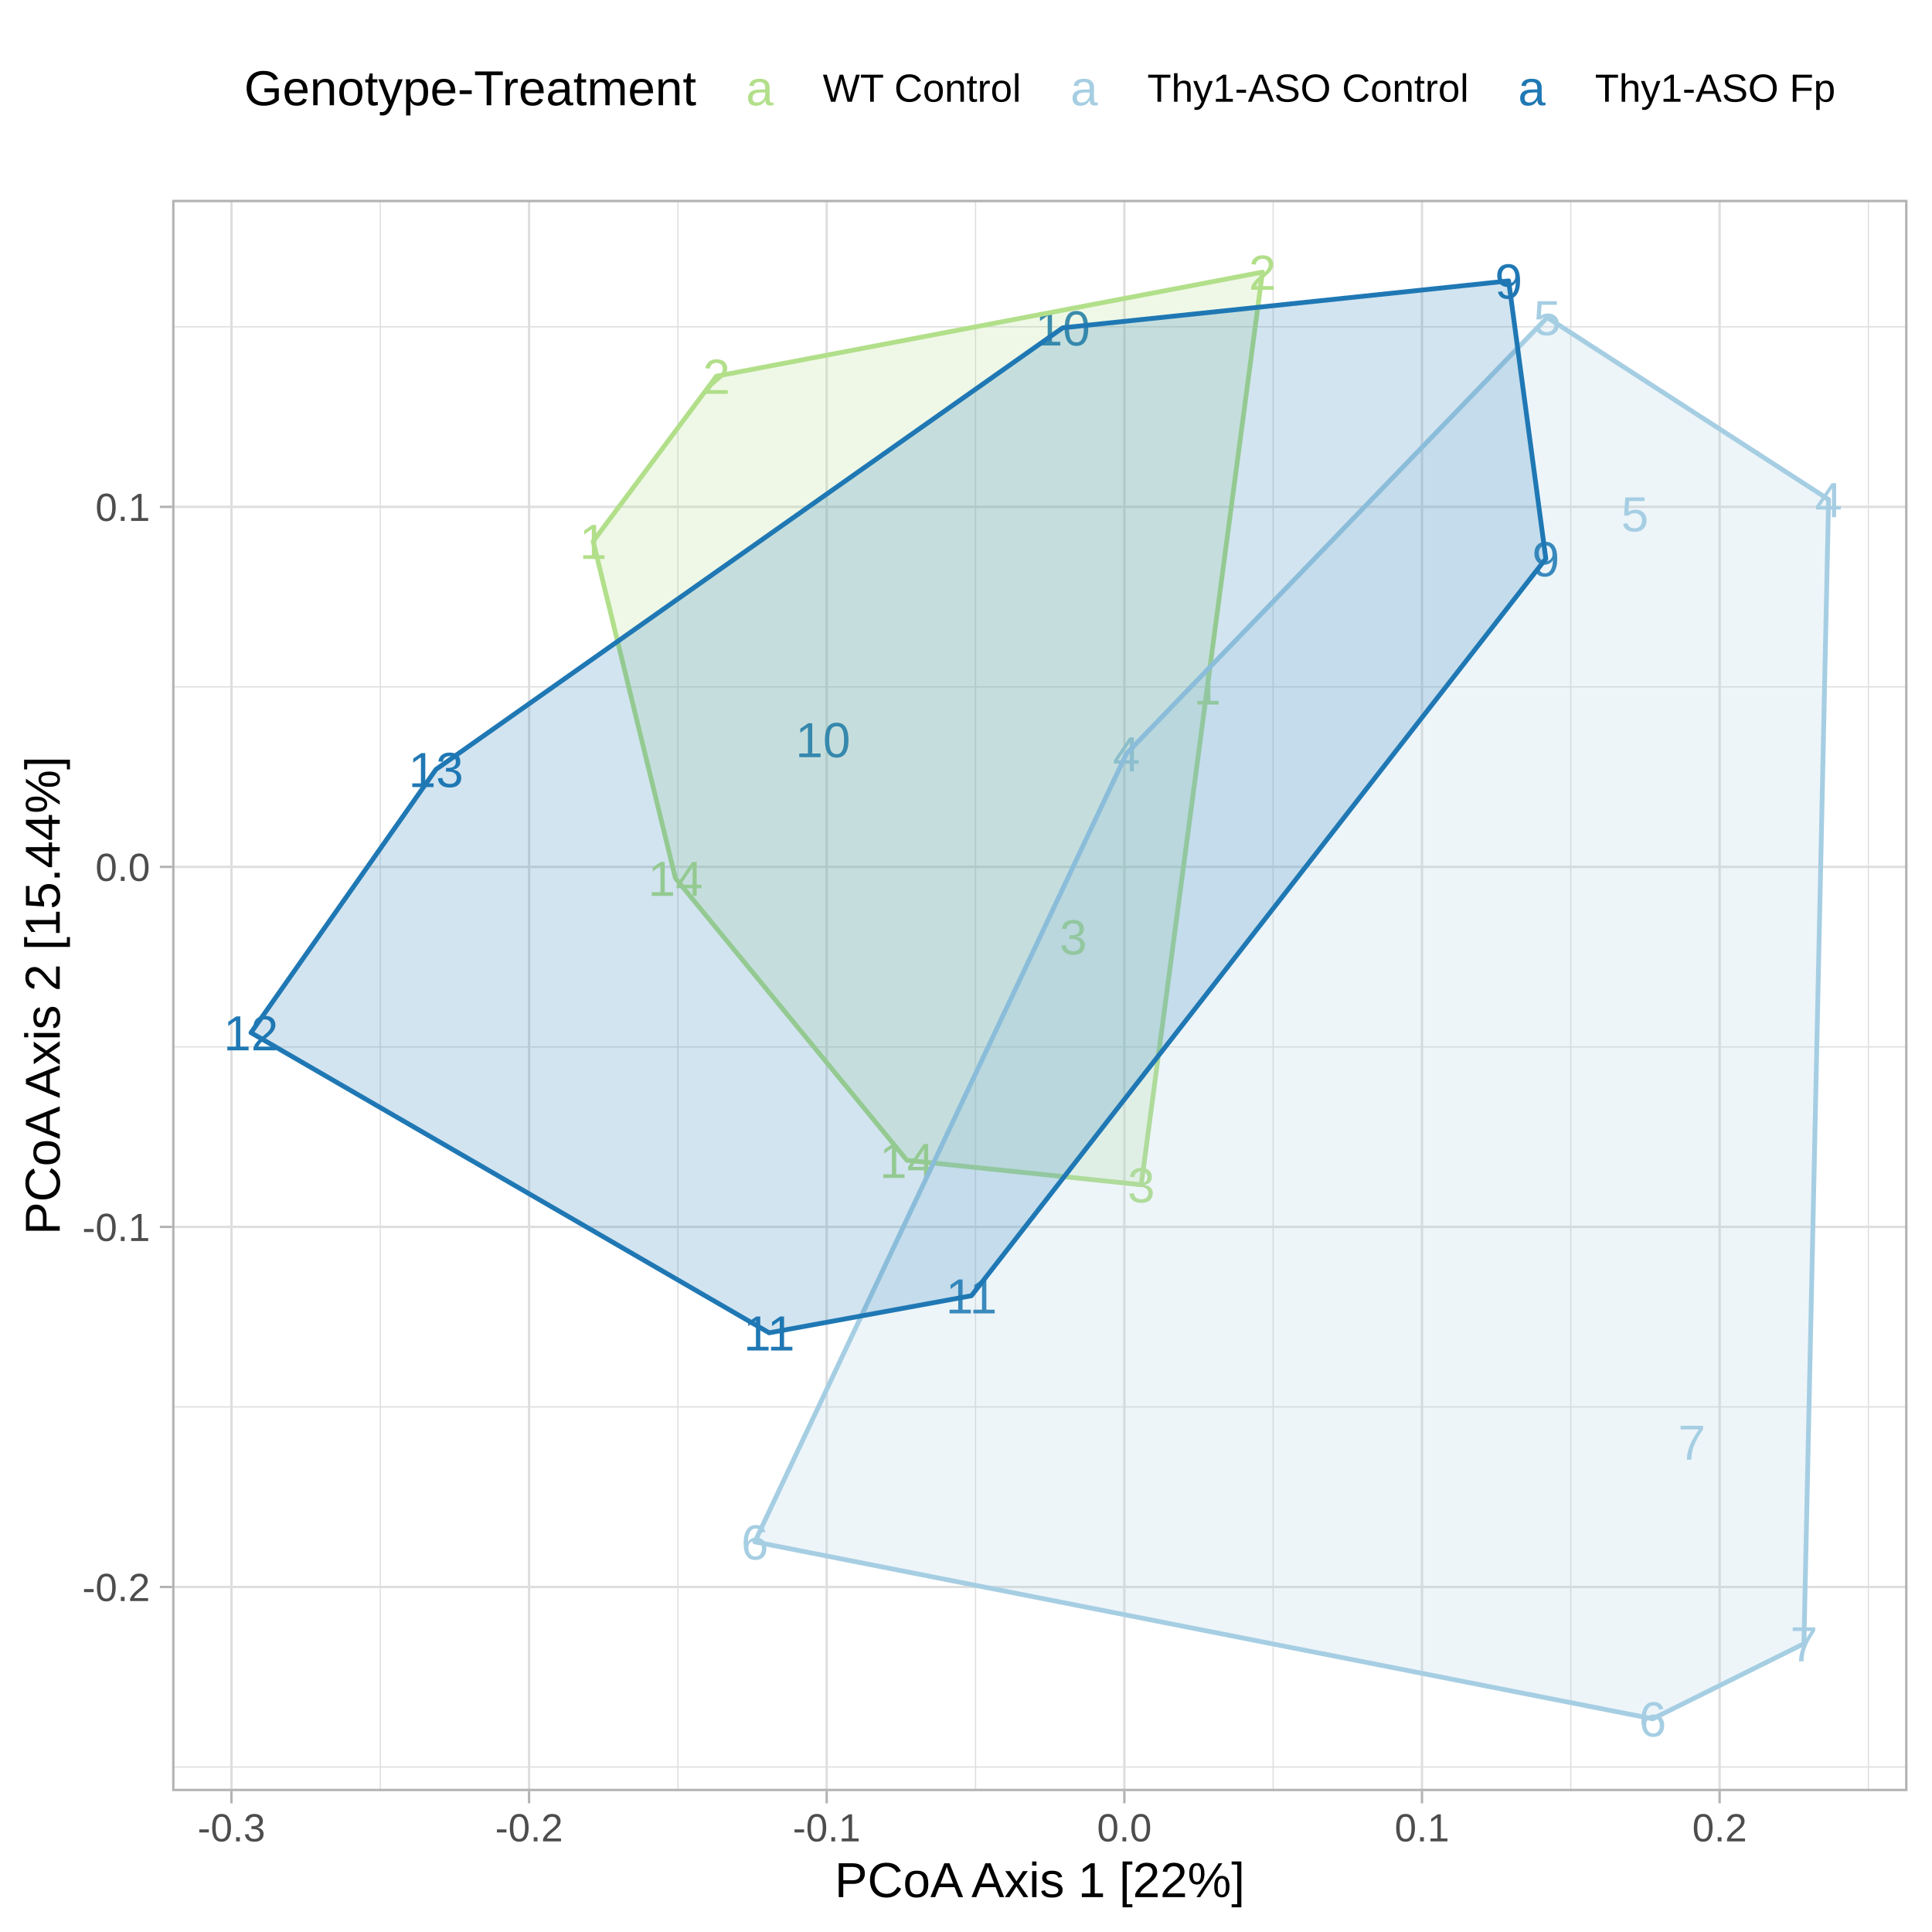
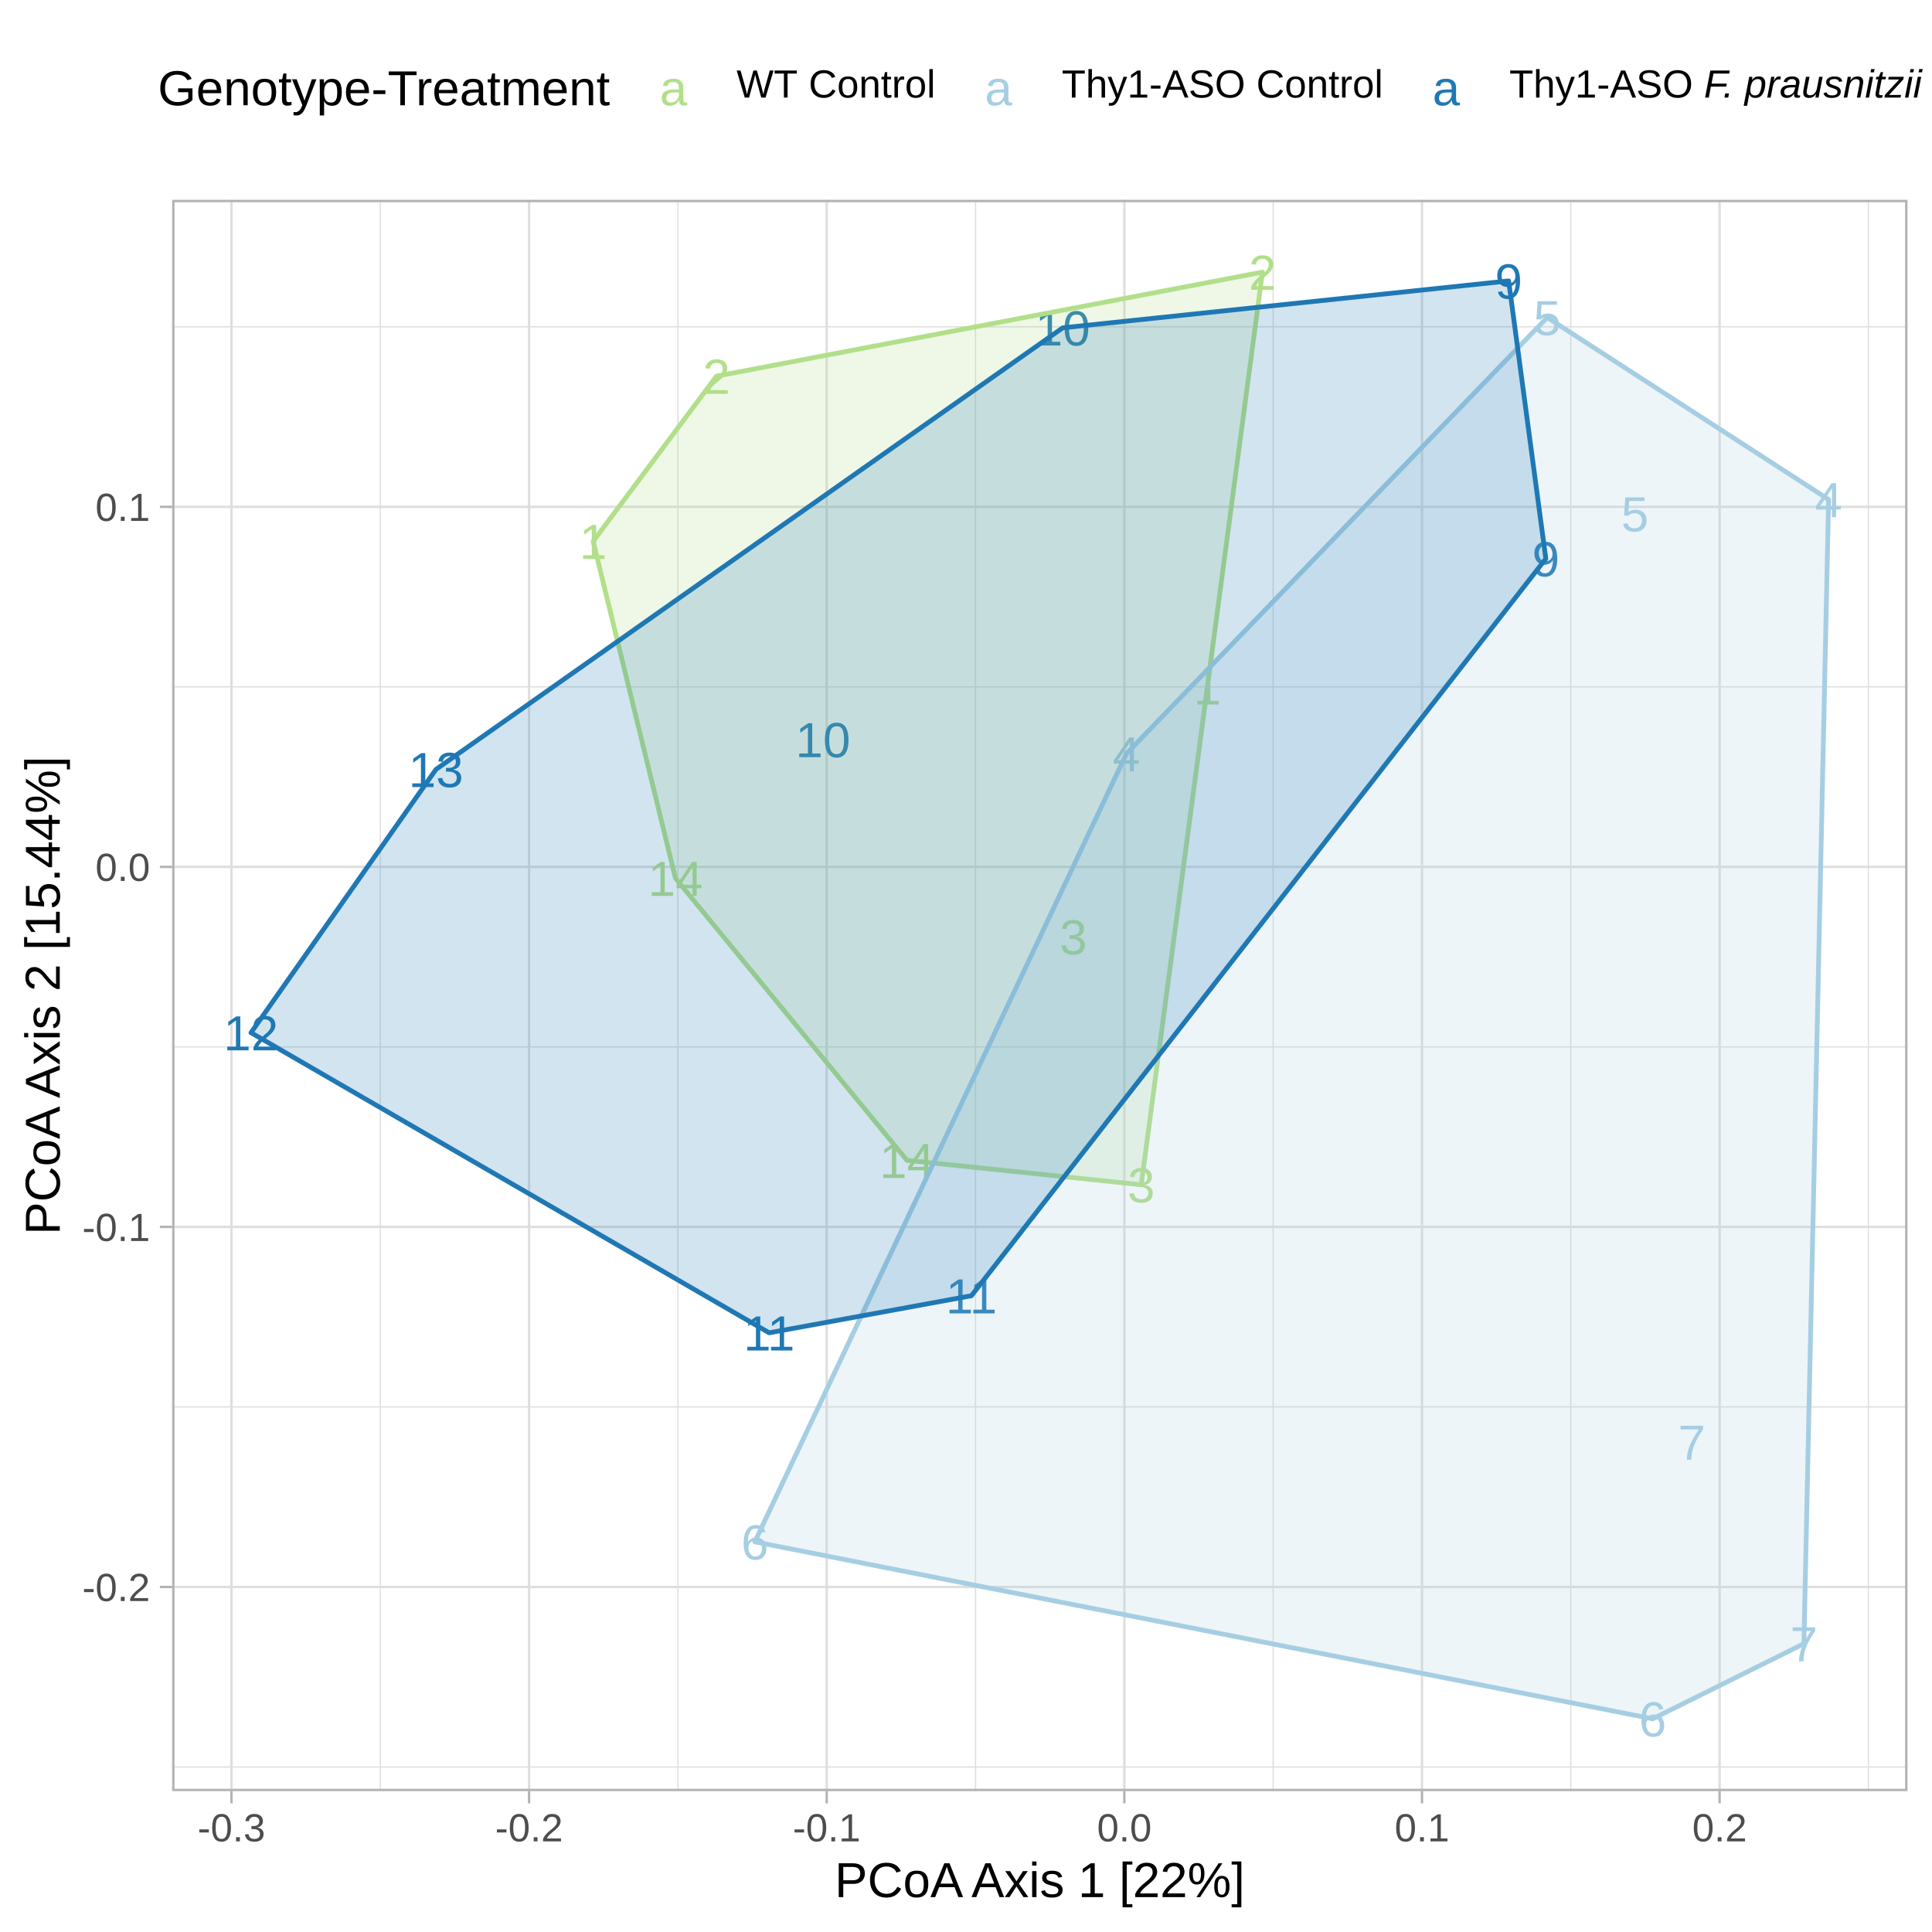
<svg xmlns="http://www.w3.org/2000/svg" width="432.00pt" height="432.00pt" viewBox="0 0 432.00 432.00">
  <g class="svglite">
    <defs>
      <style type="text/css">
    .svglite line, .svglite polyline, .svglite polygon, .svglite path, .svglite rect, .svglite circle {
      fill: none;
      stroke: #000000;
      stroke-linecap: round;
      stroke-linejoin: round;
      stroke-miterlimit: 10.00;
    }
    .svglite text {
      white-space: pre;
    }
    .svglite g.glyphgroup path {
      fill: inherit;
      stroke: none;
    }
  </style>
    </defs>
    <rect width="100%" height="100%" style="stroke: none; fill: #FFFFFF;" />
    <defs>
      <clipPath id="cpMC4wMHw0MzIuMDB8MC4wMHw0MzIuMDA=">
        <rect x="0.00" y="0.00" width="432.00" height="432.00" />
      </clipPath>
    </defs>
    <g clip-path="url(#cpMC4wMHw0MzIuMDB8MC4wMHw0MzIuMDA=)">
      <rect x="0" y="0.00" width="432.00" height="432.00" style="stroke-width: 1.07; stroke: #FFFFFF; fill: #FFFFFF;" />
    </g>
    <defs>
      <clipPath id="cpMzguNDl8NDI2LjUyfDQ0LjY4fDQwMC41MA==">
        <rect x="38.49" y="44.68" width="388.03" height="355.83" />
      </clipPath>
    </defs>
    <g clip-path="url(#cpMzguNDl8NDI2LjUyfDQ0LjY4fDQwMC41MA==)">
      <rect x="38.49" y="44.68" width="388.03" height="355.83" style="stroke-width: 1.07; stroke: none; fill: #FFFFFF;" />
      <polyline points="38.49,395.10 426.52,395.10 " style="stroke-width: 0.27; stroke: #DEDEDE; stroke-linecap: butt;" />
      <polyline points="38.49,314.59 426.52,314.59 " style="stroke-width: 0.27; stroke: #DEDEDE; stroke-linecap: butt;" />
      <polyline points="38.49,234.09 426.52,234.09 " style="stroke-width: 0.27; stroke: #DEDEDE; stroke-linecap: butt;" />
      <polyline points="38.49,153.58 426.52,153.58 " style="stroke-width: 0.27; stroke: #DEDEDE; stroke-linecap: butt;" />
      <polyline points="38.49,73.07 426.52,73.07 " style="stroke-width: 0.27; stroke: #DEDEDE; stroke-linecap: butt;" />
      <polyline points="85.03,400.50 85.03,44.68 " style="stroke-width: 0.27; stroke: #DEDEDE; stroke-linecap: butt;" />
      <polyline points="151.58,400.50 151.58,44.68 " style="stroke-width: 0.27; stroke: #DEDEDE; stroke-linecap: butt;" />
      <polyline points="218.13,400.50 218.13,44.68 " style="stroke-width: 0.27; stroke: #DEDEDE; stroke-linecap: butt;" />
      <polyline points="284.68,400.50 284.68,44.68 " style="stroke-width: 0.27; stroke: #DEDEDE; stroke-linecap: butt;" />
      <polyline points="351.23,400.50 351.23,44.68 " style="stroke-width: 0.27; stroke: #DEDEDE; stroke-linecap: butt;" />
      <polyline points="417.78,400.50 417.78,44.68 " style="stroke-width: 0.27; stroke: #DEDEDE; stroke-linecap: butt;" />
      <polyline points="38.49,354.85 426.52,354.85 " style="stroke-width: 0.53; stroke: #DEDEDE; stroke-linecap: butt;" />
      <polyline points="38.49,274.34 426.52,274.34 " style="stroke-width: 0.53; stroke: #DEDEDE; stroke-linecap: butt;" />
      <polyline points="38.49,193.83 426.52,193.83 " style="stroke-width: 0.53; stroke: #DEDEDE; stroke-linecap: butt;" />
      <polyline points="38.49,113.33 426.52,113.33 " style="stroke-width: 0.53; stroke: #DEDEDE; stroke-linecap: butt;" />
      <polyline points="51.75,400.50 51.75,44.68 " style="stroke-width: 0.53; stroke: #DEDEDE; stroke-linecap: butt;" />
      <polyline points="118.30,400.50 118.30,44.68 " style="stroke-width: 0.53; stroke: #DEDEDE; stroke-linecap: butt;" />
      <polyline points="184.85,400.50 184.85,44.68 " style="stroke-width: 0.53; stroke: #DEDEDE; stroke-linecap: butt;" />
      <polyline points="251.41,400.50 251.41,44.68 " style="stroke-width: 0.53; stroke: #DEDEDE; stroke-linecap: butt;" />
      <polyline points="317.96,400.50 317.96,44.68 " style="stroke-width: 0.53; stroke: #DEDEDE; stroke-linecap: butt;" />
      <polyline points="384.51,400.50 384.51,44.68 " style="stroke-width: 0.53; stroke: #DEDEDE; stroke-linecap: butt;" />
      <text x="269.96" y="157.53" text-anchor="middle" style="font-size: 11.04px;fill: #B2DF8A; font-family: &quot;Arial&quot;;" textLength="6.14px" lengthAdjust="spacingAndGlyphs">1</text>
      <text x="132.63" y="124.98" text-anchor="middle" style="font-size: 11.04px;fill: #B2DF8A; font-family: &quot;Arial&quot;;" textLength="6.14px" lengthAdjust="spacingAndGlyphs">1</text>
      <text x="160.21" y="88.06" text-anchor="middle" style="font-size: 11.04px;fill: #B2DF8A; font-family: &quot;Arial&quot;;" textLength="6.14px" lengthAdjust="spacingAndGlyphs">2</text>
      <text x="239.98" y="213.41" text-anchor="middle" style="font-size: 11.04px;fill: #B2DF8A; font-family: &quot;Arial&quot;;" textLength="6.14px" lengthAdjust="spacingAndGlyphs">3</text>
      <text x="255.18" y="268.86" text-anchor="middle" style="font-size: 11.04px;fill: #B2DF8A; font-family: &quot;Arial&quot;;" textLength="6.14px" lengthAdjust="spacingAndGlyphs">3</text>
      <text x="282.29" y="64.80" text-anchor="middle" style="font-size: 11.04px;fill: #B2DF8A; font-family: &quot;Arial&quot;;" textLength="6.14px" lengthAdjust="spacingAndGlyphs">2</text>
      <text x="202.79" y="263.40" text-anchor="middle" style="font-size: 11.04px;fill: #B2DF8A; font-family: &quot;Arial&quot;;" textLength="12.28px" lengthAdjust="spacingAndGlyphs">14</text>
      <text x="151.03" y="200.32" text-anchor="middle" style="font-size: 11.04px;fill: #B2DF8A; font-family: &quot;Arial&quot;;" textLength="12.28px" lengthAdjust="spacingAndGlyphs">14</text>
      <text x="251.87" y="172.47" text-anchor="middle" style="font-size: 11.04px;fill: #A6CEE3; font-family: &quot;Arial&quot;;" textLength="6.14px" lengthAdjust="spacingAndGlyphs">4</text>
      <text x="408.88" y="115.64" text-anchor="middle" style="font-size: 11.04px;fill: #A6CEE3; font-family: &quot;Arial&quot;;" textLength="6.14px" lengthAdjust="spacingAndGlyphs">4</text>
      <text x="365.56" y="118.81" text-anchor="middle" style="font-size: 11.04px;fill: #A6CEE3; font-family: &quot;Arial&quot;;" textLength="6.14px" lengthAdjust="spacingAndGlyphs">5</text>
      <text x="345.96" y="74.94" text-anchor="middle" style="font-size: 11.04px;fill: #A6CEE3; font-family: &quot;Arial&quot;;" textLength="6.14px" lengthAdjust="spacingAndGlyphs">5</text>
      <text x="168.78" y="348.71" text-anchor="middle" style="font-size: 11.04px;fill: #A6CEE3; font-family: &quot;Arial&quot;;" textLength="6.14px" lengthAdjust="spacingAndGlyphs">6</text>
      <text x="369.54" y="388.28" text-anchor="middle" style="font-size: 11.04px;fill: #A6CEE3; font-family: &quot;Arial&quot;;" textLength="6.14px" lengthAdjust="spacingAndGlyphs">6</text>
      <text x="378.29" y="326.40" text-anchor="middle" style="font-size: 11.04px;fill: #A6CEE3; font-family: &quot;Arial&quot;;" textLength="6.14px" lengthAdjust="spacingAndGlyphs">7</text>
      <text x="403.36" y="371.48" text-anchor="middle" style="font-size: 11.04px;fill: #A6CEE3; font-family: &quot;Arial&quot;;" textLength="6.14px" lengthAdjust="spacingAndGlyphs">7</text>
      <text x="337.34" y="66.76" text-anchor="middle" style="font-size: 11.04px;fill: #1F78B4; font-family: &quot;Arial&quot;;" textLength="6.14px" lengthAdjust="spacingAndGlyphs">9</text>
      <text x="345.65" y="128.87" text-anchor="middle" style="font-size: 11.04px;fill: #1F78B4; font-family: &quot;Arial&quot;;" textLength="6.14px" lengthAdjust="spacingAndGlyphs">9</text>
      <text x="237.62" y="77.25" text-anchor="middle" style="font-size: 11.04px;fill: #1F78B4; font-family: &quot;Arial&quot;;" textLength="12.28px" lengthAdjust="spacingAndGlyphs">10</text>
      <text x="184.01" y="169.31" text-anchor="middle" style="font-size: 11.04px;fill: #1F78B4; font-family: &quot;Arial&quot;;" textLength="12.28px" lengthAdjust="spacingAndGlyphs">10</text>
      <text x="171.98" y="301.97" text-anchor="middle" style="font-size: 11.04px;fill: #1F78B4; font-family: &quot;Arial&quot;;" textLength="11.47px" lengthAdjust="spacingAndGlyphs">11</text>
      <text x="217.21" y="293.68" text-anchor="middle" style="font-size: 11.04px;fill: #1F78B4; font-family: &quot;Arial&quot;;" textLength="11.47px" lengthAdjust="spacingAndGlyphs">11</text>
      <text x="56.12" y="234.86" text-anchor="middle" style="font-size: 11.04px;fill: #1F78B4; font-family: &quot;Arial&quot;;" textLength="12.28px" lengthAdjust="spacingAndGlyphs">12</text>
      <text x="97.48" y="175.99" text-anchor="middle" style="font-size: 11.04px;fill: #1F78B4; font-family: &quot;Arial&quot;;" textLength="12.28px" lengthAdjust="spacingAndGlyphs">13</text>
      <polygon points="255.18,264.91 202.79,259.45 151.03,196.37 132.63,121.04 160.21,84.11 282.29,60.85 " style="stroke-width: 1.07; stroke: #B2DF8A; stroke-linecap: butt; fill: #B2DF8A; fill-opacity: 0.20;" />
      <polygon points="403.36,367.53 369.54,384.33 168.78,344.76 251.87,168.52 345.96,70.99 408.88,111.69 " style="stroke-width: 1.07; stroke: #A6CEE3; stroke-linecap: butt; fill: #A6CEE3; fill-opacity: 0.20;" />
      <polygon points="217.21,289.73 171.98,298.02 56.12,230.91 97.48,172.04 237.62,73.30 337.34,62.81 345.65,124.92 " style="stroke-width: 1.07; stroke: #1F78B4; stroke-linecap: butt; fill: #1F78B4; fill-opacity: 0.20;" />
      <rect x="38.49" y="44.68" width="388.03" height="355.83" style="stroke-width: 1.07; stroke: #B3B3B3;" />
    </g>
    <g clip-path="url(#cpMC4wMHw0MzIuMDB8MC4wMHw0MzIuMDA=)">
      <text x="33.56" y="358.00" text-anchor="end" style="font-size: 8.80px;fill: #4D4D4D; font-family: &quot;Arial&quot;;" textLength="15.14px" lengthAdjust="spacingAndGlyphs">-0.2</text>
      <text x="33.56" y="277.49" text-anchor="end" style="font-size: 8.80px;fill: #4D4D4D; font-family: &quot;Arial&quot;;" textLength="15.14px" lengthAdjust="spacingAndGlyphs">-0.1</text>
      <text x="33.56" y="196.98" text-anchor="end" style="font-size: 8.80px;fill: #4D4D4D; font-family: &quot;Arial&quot;;" textLength="12.22px" lengthAdjust="spacingAndGlyphs">0.0</text>
      <text x="33.56" y="116.48" text-anchor="end" style="font-size: 8.80px;fill: #4D4D4D; font-family: &quot;Arial&quot;;" textLength="12.22px" lengthAdjust="spacingAndGlyphs">0.1</text>
      <polyline points="35.75,354.85 38.49,354.85 " style="stroke-width: 0.53; stroke: #B3B3B3; stroke-linecap: butt;" />
      <polyline points="35.75,274.34 38.49,274.34 " style="stroke-width: 0.53; stroke: #B3B3B3; stroke-linecap: butt;" />
      <polyline points="35.75,193.83 38.49,193.83 " style="stroke-width: 0.53; stroke: #B3B3B3; stroke-linecap: butt;" />
      <polyline points="35.75,113.33 38.49,113.33 " style="stroke-width: 0.53; stroke: #B3B3B3; stroke-linecap: butt;" />
      <polyline points="51.75,403.24 51.75,400.50 " style="stroke-width: 0.53; stroke: #B3B3B3; stroke-linecap: butt;" />
      <polyline points="118.30,403.24 118.30,400.50 " style="stroke-width: 0.53; stroke: #B3B3B3; stroke-linecap: butt;" />
      <polyline points="184.85,403.24 184.85,400.50 " style="stroke-width: 0.53; stroke: #B3B3B3; stroke-linecap: butt;" />
      <polyline points="251.41,403.24 251.41,400.50 " style="stroke-width: 0.53; stroke: #B3B3B3; stroke-linecap: butt;" />
      <polyline points="317.96,403.24 317.96,400.50 " style="stroke-width: 0.53; stroke: #B3B3B3; stroke-linecap: butt;" />
      <polyline points="384.51,403.24 384.51,400.50 " style="stroke-width: 0.53; stroke: #B3B3B3; stroke-linecap: butt;" />
      <text x="51.75" y="411.74" text-anchor="middle" style="font-size: 8.80px;fill: #4D4D4D; font-family: &quot;Arial&quot;;" textLength="15.14px" lengthAdjust="spacingAndGlyphs">-0.3</text>
      <text x="118.30" y="411.74" text-anchor="middle" style="font-size: 8.80px;fill: #4D4D4D; font-family: &quot;Arial&quot;;" textLength="15.14px" lengthAdjust="spacingAndGlyphs">-0.2</text>
      <text x="184.85" y="411.74" text-anchor="middle" style="font-size: 8.80px;fill: #4D4D4D; font-family: &quot;Arial&quot;;" textLength="15.14px" lengthAdjust="spacingAndGlyphs">-0.1</text>
      <text x="251.41" y="411.74" text-anchor="middle" style="font-size: 8.80px;fill: #4D4D4D; font-family: &quot;Arial&quot;;" textLength="12.22px" lengthAdjust="spacingAndGlyphs">0.0</text>
      <text x="317.96" y="411.74" text-anchor="middle" style="font-size: 8.80px;fill: #4D4D4D; font-family: &quot;Arial&quot;;" textLength="12.22px" lengthAdjust="spacingAndGlyphs">0.1</text>
      <text x="384.51" y="411.74" text-anchor="middle" style="font-size: 8.80px;fill: #4D4D4D; font-family: &quot;Arial&quot;;" textLength="12.22px" lengthAdjust="spacingAndGlyphs">0.2</text>
      <text x="232.50" y="424.20" text-anchor="middle" style="font-size: 11.00px; font-family: &quot;Arial&quot;;" textLength="91.78px" lengthAdjust="spacingAndGlyphs">PCoA Axis 1 [22%]</text>
      <text transform="translate(13.36,222.59) rotate(-90)" text-anchor="middle" style="font-size: 11.00px; font-family: &quot;Arial&quot;;" textLength="107.09px" lengthAdjust="spacingAndGlyphs">PCoA Axis 2 [15.44%]</text>
-       <rect x="49.12" y="5.48" width="366.77" height="28.24" style="stroke-width: 1.07; stroke: none; fill: #FFFFFF;" />
-       <text x="54.60" y="23.54" style="font-size: 11.00px; font-family: &quot;Arial&quot;;" textLength="101.16px" lengthAdjust="spacingAndGlyphs">Genotype-Treatment</text>
-       <rect x="161.23" y="10.96" width="17.28" height="17.28" style="stroke-width: 1.07; stroke: none; fill: #FFFFFF;" />
-       <text x="169.87" y="23.55" text-anchor="middle" style="font-size: 11.04px;fill: #B2DF8A; font-family: &quot;Arial&quot;;" textLength="6.14px" lengthAdjust="spacingAndGlyphs">a</text>
-       <rect x="233.77" y="10.96" width="17.28" height="17.28" style="stroke-width: 1.07; stroke: none; fill: #FFFFFF;" />
-       <text x="242.41" y="23.55" text-anchor="middle" style="font-size: 11.04px;fill: #A6CEE3; font-family: &quot;Arial&quot;;" textLength="6.14px" lengthAdjust="spacingAndGlyphs">a</text>
-       <rect x="333.87" y="10.96" width="17.28" height="17.28" style="stroke-width: 1.07; stroke: none; fill: #FFFFFF;" />
-       <text x="342.51" y="23.55" text-anchor="middle" style="font-size: 11.04px;fill: #1F78B4; font-family: &quot;Arial&quot;;" textLength="6.14px" lengthAdjust="spacingAndGlyphs">a</text>
-       <text x="183.99" y="22.75" style="font-size: 8.80px; font-family: &quot;Arial&quot;;" textLength="44.30px" lengthAdjust="spacingAndGlyphs">WT Control</text>
-       <text x="256.53" y="22.75" style="font-size: 8.80px; font-family: &quot;Arial&quot;;" textLength="71.86px" lengthAdjust="spacingAndGlyphs">Thy1-ASO Control</text>
-       <text x="356.63" y="22.75" style="font-size: 8.80px; font-family: &quot;Arial&quot;;" textLength="53.78px" lengthAdjust="spacingAndGlyphs">Thy1-ASO Fp</text>
+       <rect x="29.82" y="5.48" width="405.36" height="28.24" style="stroke-width: 1.07; stroke: none; fill: #FFFFFF;" />
+       <text x="35.30" y="23.54" style="font-size: 11.00px; font-family: &quot;Arial&quot;;" textLength="101.16px" lengthAdjust="spacingAndGlyphs">Genotype-Treatment</text>
+       <rect x="141.94" y="10.96" width="17.28" height="17.28" style="stroke-width: 1.07; stroke: none; fill: #FFFFFF;" />
+       <text x="150.58" y="23.55" text-anchor="middle" style="font-size: 11.04px;fill: #B2DF8A; font-family: &quot;Arial&quot;;" textLength="6.14px" lengthAdjust="spacingAndGlyphs">a</text>
+       <rect x="214.63" y="10.96" width="17.28" height="17.28" style="stroke-width: 1.07; stroke: none; fill: #FFFFFF;" />
+       <text x="223.27" y="23.55" text-anchor="middle" style="font-size: 11.04px;fill: #A6CEE3; font-family: &quot;Arial&quot;;" textLength="6.14px" lengthAdjust="spacingAndGlyphs">a</text>
+       <rect x="314.73" y="10.96" width="17.28" height="17.28" style="stroke-width: 1.07; stroke: none; fill: #FFFFFF;" />
+       <text x="323.37" y="23.55" text-anchor="middle" style="font-size: 11.04px;fill: #1F78B4; font-family: &quot;Arial&quot;;" textLength="6.14px" lengthAdjust="spacingAndGlyphs">a</text>
+       <text x="164.70" y="21.82" style="font-size: 8.80px; font-family: &quot;Arial&quot;;" textLength="13.67px" lengthAdjust="spacingAndGlyphs">WT</text>
+       <text x="180.81" y="21.82" style="font-size: 8.80px; font-family: &quot;Arial&quot;;" textLength="28.34px" lengthAdjust="spacingAndGlyphs">Control</text>
+       <text x="237.39" y="21.82" style="font-size: 8.80px; font-family: &quot;Arial&quot;;" textLength="41.08px" lengthAdjust="spacingAndGlyphs">Thy1-ASO</text>
+       <text x="280.90" y="21.82" style="font-size: 8.80px; font-family: &quot;Arial&quot;;" textLength="28.34px" lengthAdjust="spacingAndGlyphs">Control</text>
+       <text x="337.49" y="21.82" style="font-size: 8.80px; font-family: &quot;Arial&quot;;" textLength="41.08px" lengthAdjust="spacingAndGlyphs">Thy1-ASO</text>
+       <text x="381.00" y="21.82" style="font-size: 8.80px; font-style: italic; font-family: &quot;Arial&quot;;" textLength="6.67px" lengthAdjust="spacingAndGlyphs">F.</text>
+       <text x="390.11" y="21.82" style="font-size: 8.80px; font-style: italic; font-family: &quot;Arial&quot;;" textLength="39.59px" lengthAdjust="spacingAndGlyphs">prausnitzii</text>
    </g>
  </g>
</svg>
